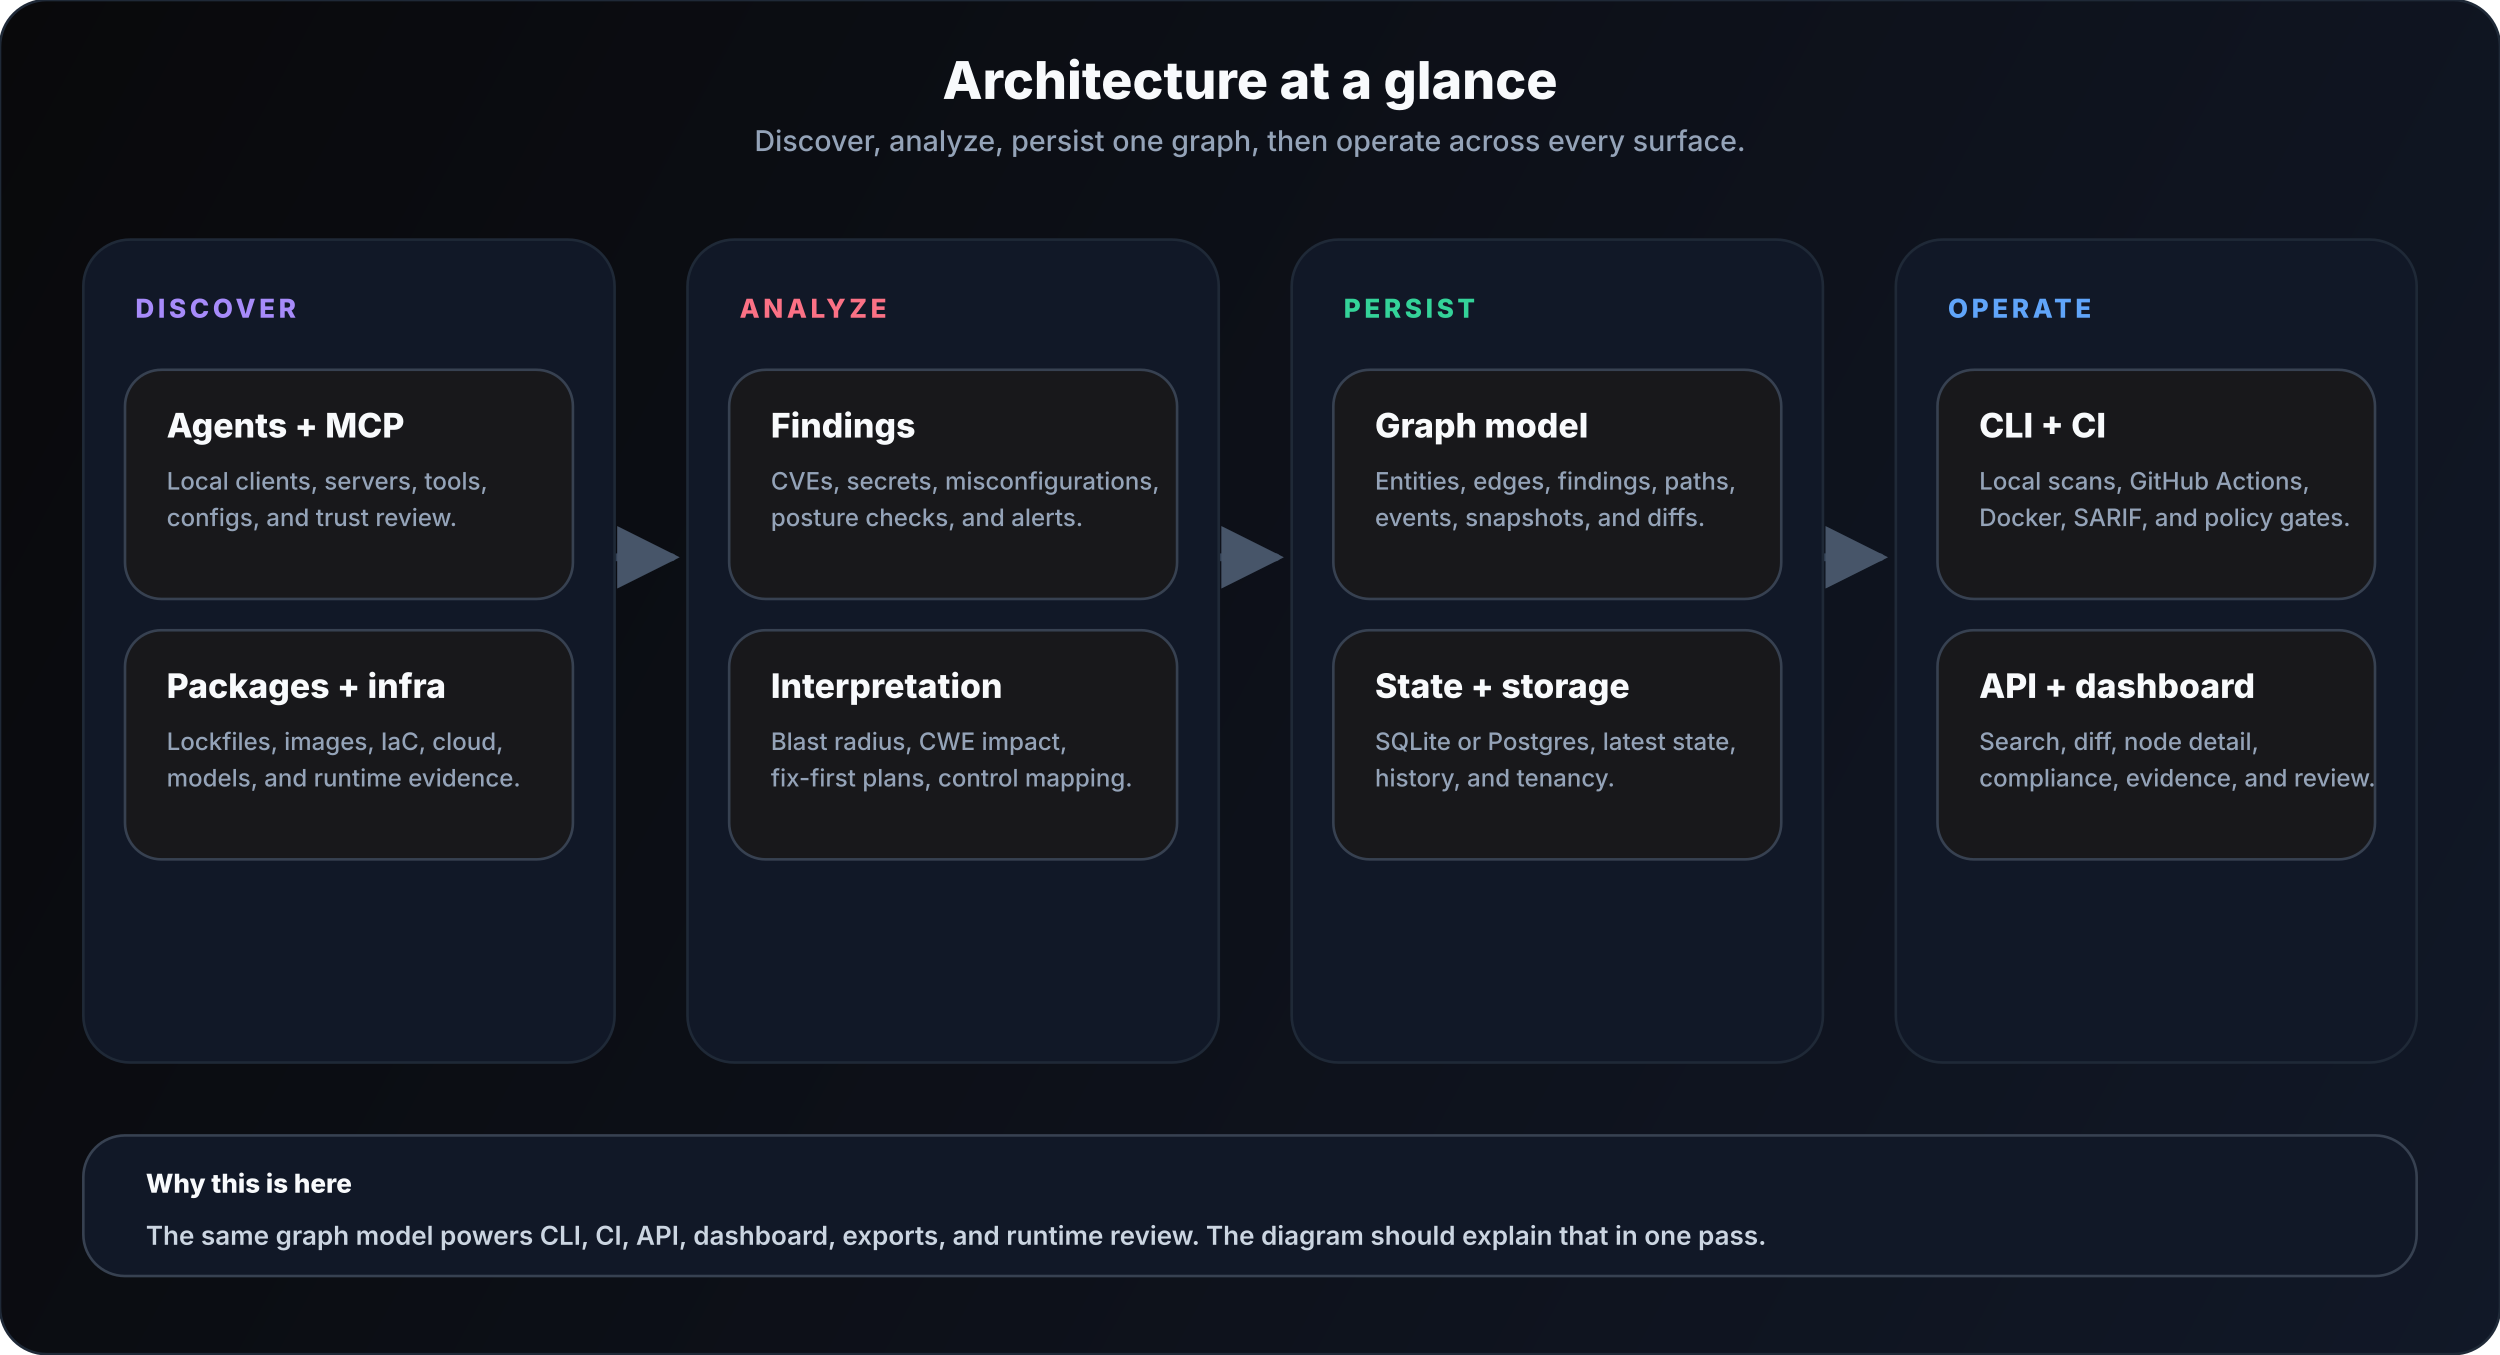
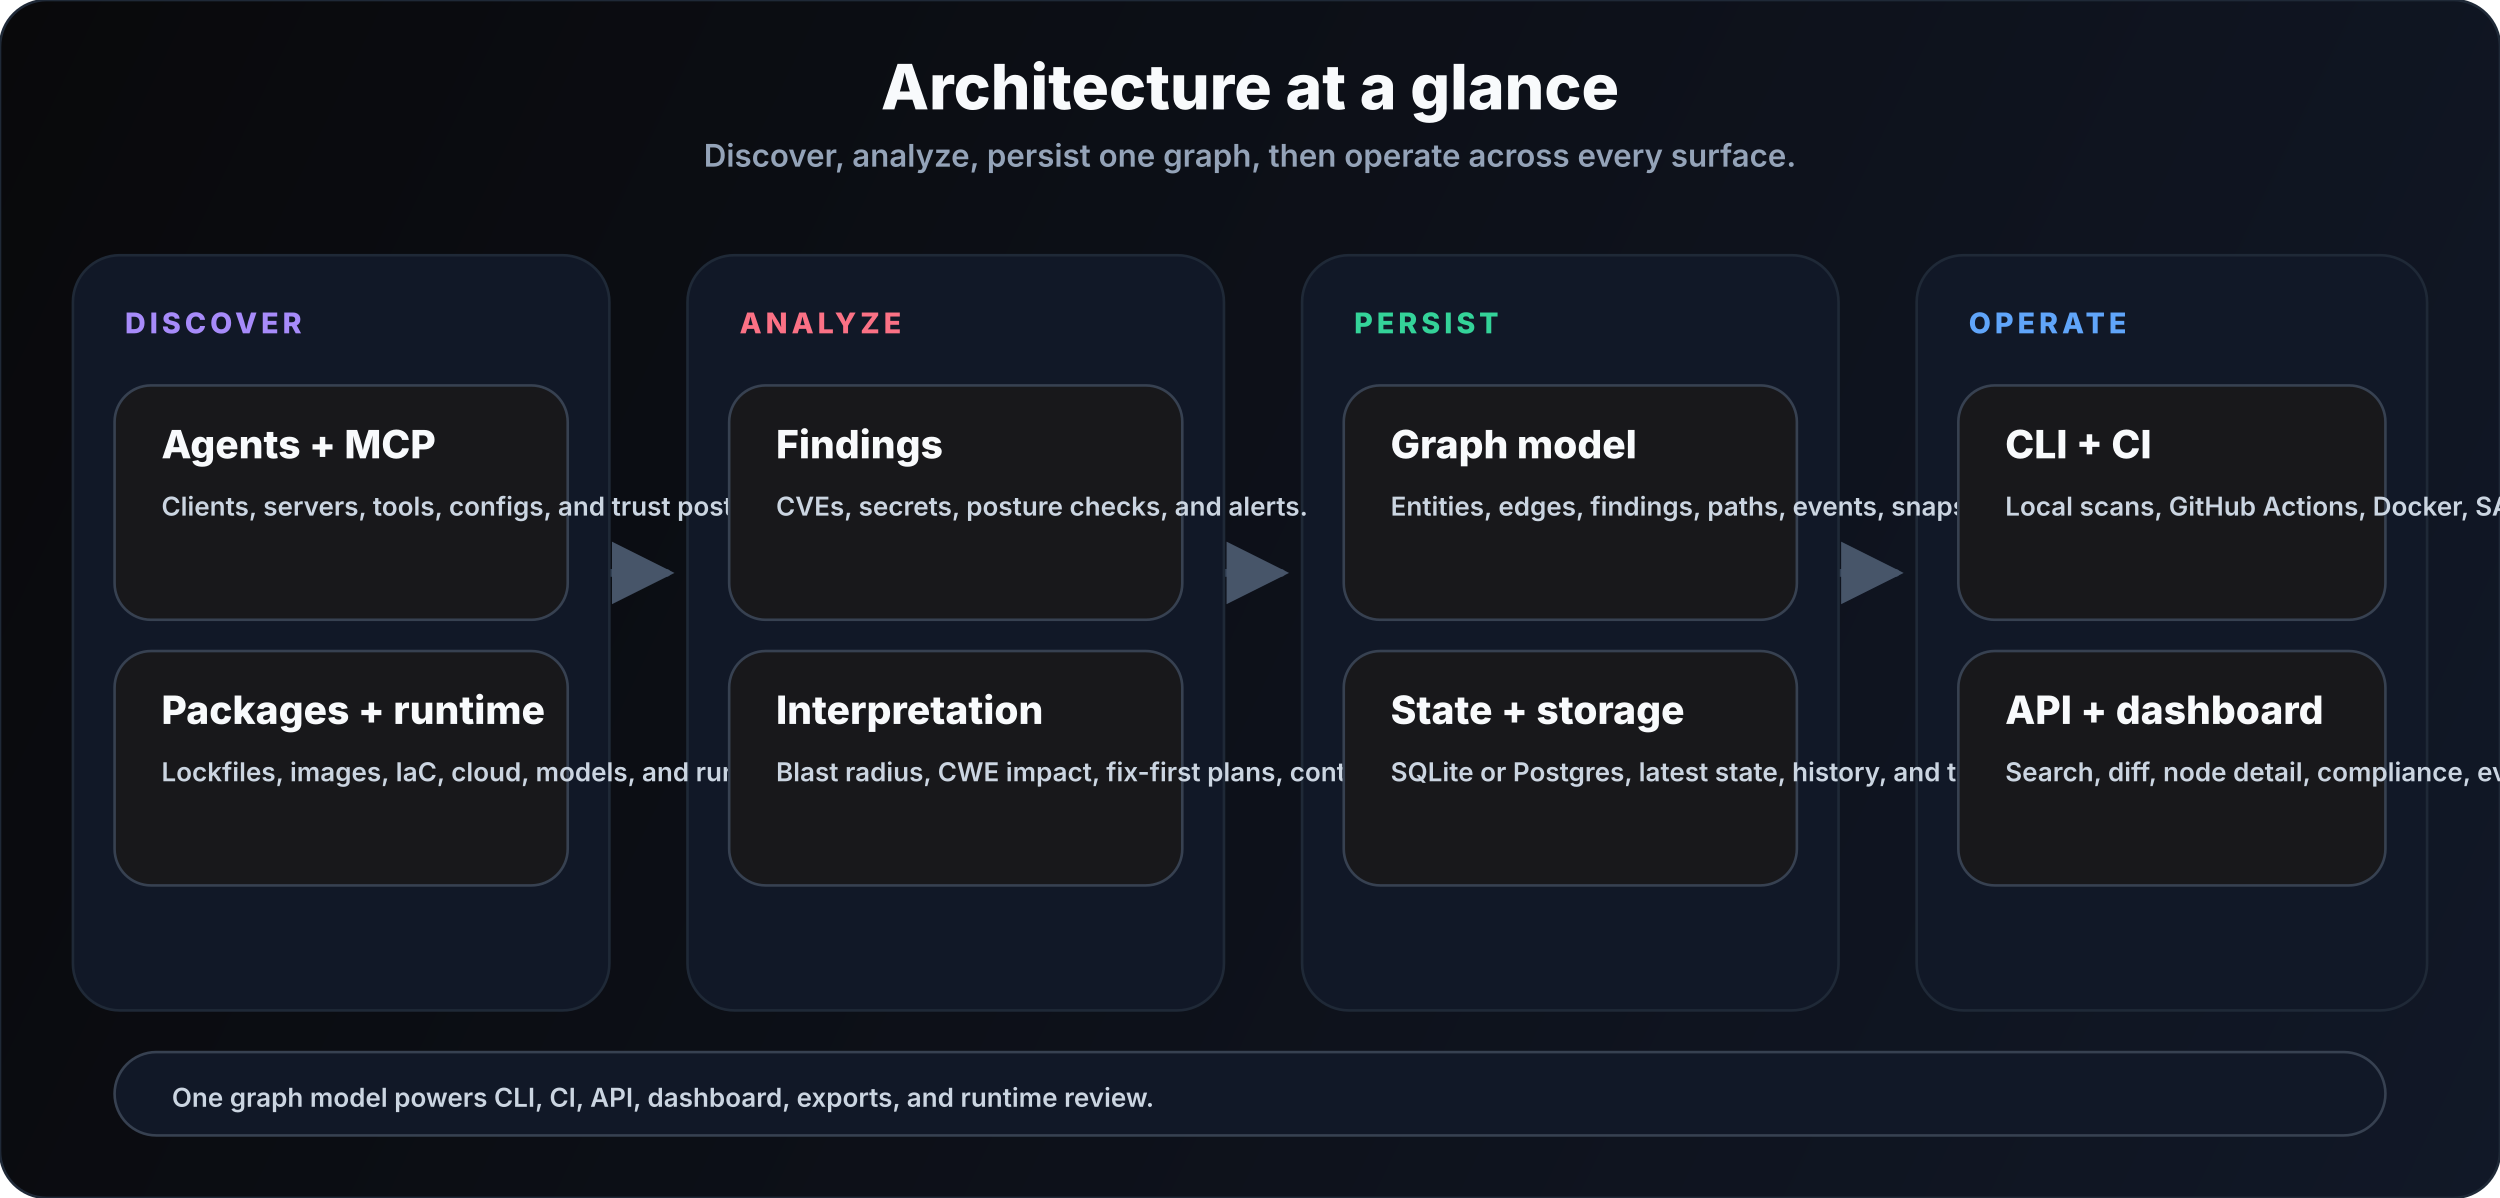
- <svg xmlns="http://www.w3.org/2000/svg" viewBox="0 0 960 520" fill="none">
+ <svg xmlns="http://www.w3.org/2000/svg" viewBox="0 0 960 460" fill="none">
  <style>
    text { font-family: system-ui, -apple-system, "Segoe UI", sans-serif; }
-     .title { font-size: 20px; font-weight: 800; fill: #f8fafc; }
-     .subtitle { font-size: 11px; font-weight: 500; fill: #94a3b8; }
-     .section { font-size: 10px; font-weight: 800; letter-spacing: 0.14em; }
-     .card-title { font-size: 13px; font-weight: 760; fill: #f8fafc; }
-     .copy { font-size: 9.25px; font-weight: 500; fill: #94a3b8; }
-     .footer-title { font-size: 10px; font-weight: 800; fill: #f8fafc; }
-     .footer-copy { font-size: 10px; font-weight: 600; fill: #cbd5e1; }
+     .title { font-size: 24px; font-weight: 800; fill: #f8fafc; }
+     .subtitle { font-size: 12px; font-weight: 600; fill: #94a3b8; }
+     .section { font-size: 11px; font-weight: 800; letter-spacing: 0.14em; }
+     .card-title { font-size: 15px; font-weight: 760; fill: #f8fafc; }
+     .copy { font-size: 10px; font-weight: 600; fill: #cbd5e1; }
  </style>
  <defs>
-     <linearGradient id="bg" x1="0" y1="0" x2="960" y2="520" gradientUnits="userSpaceOnUse">
+     <linearGradient id="bg" x1="0" y1="0" x2="960" y2="460" gradientUnits="userSpaceOnUse">
      <stop stop-color="#09090b" />
      <stop offset="1" stop-color="#111827" />
    </linearGradient>
    <marker id="arrow" viewBox="0 0 8 8" refX="7" refY="4" markerWidth="8" markerHeight="8" orient="auto">
      <path d="M0 0L8 4L0 8Z" fill="#475569" />
    </marker>
  </defs>
-   <rect width="960" height="520" rx="18" fill="url(#bg)" stroke="#1f2937" />
-   <text x="480" y="38" text-anchor="middle" class="title">Architecture at a glance</text>
-   <text x="480" y="58" text-anchor="middle" class="subtitle">Discover, analyze, persist one graph, then operate across every surface.</text>
-   <path d="M236 214H258" stroke="#334155" stroke-width="3" stroke-linecap="round" marker-end="url(#arrow)" />
-   <path d="M468 214H490" stroke="#334155" stroke-width="3" stroke-linecap="round" marker-end="url(#arrow)" />
-   <path d="M700 214H722" stroke="#334155" stroke-width="3" stroke-linecap="round" marker-end="url(#arrow)" />
-   <rect x="32" y="92" width="204" height="316" rx="18" fill="#111827" stroke="#1f2937" />
-   <rect x="264" y="92" width="204" height="316" rx="18" fill="#111827" stroke="#1f2937" />
-   <rect x="496" y="92" width="204" height="316" rx="18" fill="#111827" stroke="#1f2937" />
-   <rect x="728" y="92" width="200" height="316" rx="18" fill="#111827" stroke="#1f2937" />
-   <text x="52" y="122" class="section" fill="#a78bfa">DISCOVER</text>
-   <text x="284" y="122" class="section" fill="#fb7185">ANALYZE</text>
-   <text x="516" y="122" class="section" fill="#34d399">PERSIST</text>
-   <text x="748" y="122" class="section" fill="#60a5fa">OPERATE</text>
-   <rect x="48" y="142" width="172" height="88" rx="14" fill="#18181b" stroke="#374151" />
-   <text x="64" y="168" class="card-title">Agents + MCP</text>
-   <text x="64" y="188" class="copy">
-     <tspan x="64" dy="0">Local clients, servers, tools,</tspan>
-     <tspan x="64" dy="14">configs, and trust review.</tspan>
-   </text>
-   <rect x="48" y="242" width="172" height="88" rx="14" fill="#18181b" stroke="#374151" />
-   <text x="64" y="268" class="card-title">Packages + infra</text>
-   <text x="64" y="288" class="copy">
-     <tspan x="64" dy="0">Lockfiles, images, IaC, cloud,</tspan>
-     <tspan x="64" dy="14">models, and runtime evidence.</tspan>
-   </text>
-   <rect x="280" y="142" width="172" height="88" rx="14" fill="#18181b" stroke="#374151" />
-   <text x="296" y="168" class="card-title">Findings</text>
-   <text x="296" y="188" class="copy">
-     <tspan x="296" dy="0">CVEs, secrets, misconfigurations,</tspan>
-     <tspan x="296" dy="14">posture checks, and alerts.</tspan>
-   </text>
-   <rect x="280" y="242" width="172" height="88" rx="14" fill="#18181b" stroke="#374151" />
-   <text x="296" y="268" class="card-title">Interpretation</text>
-   <text x="296" y="288" class="copy">
-     <tspan x="296" dy="0">Blast radius, CWE impact,</tspan>
-     <tspan x="296" dy="14">fix-first plans, control mapping.</tspan>
-   </text>
-   <rect x="512" y="142" width="172" height="88" rx="14" fill="#18181b" stroke="#374151" />
-   <text x="528" y="168" class="card-title">Graph model</text>
-   <text x="528" y="188" class="copy">
-     <tspan x="528" dy="0">Entities, edges, findings, paths,</tspan>
-     <tspan x="528" dy="14">events, snapshots, and diffs.</tspan>
-   </text>
-   <rect x="512" y="242" width="172" height="88" rx="14" fill="#18181b" stroke="#374151" />
-   <text x="528" y="268" class="card-title">State + storage</text>
-   <text x="528" y="288" class="copy">
-     <tspan x="528" dy="0">SQLite or Postgres, latest state,</tspan>
-     <tspan x="528" dy="14">history, and tenancy.</tspan>
-   </text>
-   <rect x="744" y="142" width="168" height="88" rx="14" fill="#18181b" stroke="#374151" />
-   <text x="760" y="168" class="card-title">CLI + CI</text>
-   <text x="760" y="188" class="copy">
-     <tspan x="760" dy="0">Local scans, GitHub Actions,</tspan>
-     <tspan x="760" dy="14">Docker, SARIF, and policy gates.</tspan>
-   </text>
-   <rect x="744" y="242" width="168" height="88" rx="14" fill="#18181b" stroke="#374151" />
-   <text x="760" y="268" class="card-title">API + dashboard</text>
-   <text x="760" y="288" class="copy">
-     <tspan x="760" dy="0">Search, diff, node detail,</tspan>
-     <tspan x="760" dy="14">compliance, evidence, and review.</tspan>
-   </text>
-   <rect x="32" y="436" width="896" height="54" rx="16" fill="#111827" stroke="#374151" />
-   <text x="56" y="458" class="footer-title">Why this is here</text>
-   <text x="56" y="478" class="footer-copy">The same graph model powers CLI, CI, API, dashboard, exports, and runtime review. The diagram should explain that in one pass.</text>
+   <rect width="960" height="460" rx="18" fill="url(#bg)" stroke="#1f2937" />
+   <text x="480" y="42" text-anchor="middle" class="title">Architecture at a glance</text>
+   <text x="480" y="64" text-anchor="middle" class="subtitle">Discover, analyze, persist one graph, then operate across every surface.</text>
+   <path d="M234 220H256" stroke="#334155" stroke-width="3" stroke-linecap="round" marker-end="url(#arrow)" />
+   <path d="M470 220H492" stroke="#334155" stroke-width="3" stroke-linecap="round" marker-end="url(#arrow)" />
+   <path d="M706 220H728" stroke="#334155" stroke-width="3" stroke-linecap="round" marker-end="url(#arrow)" />
+   <rect x="28" y="98" width="206" height="290" rx="18" fill="#111827" stroke="#1f2937" />
+   <rect x="264" y="98" width="206" height="290" rx="18" fill="#111827" stroke="#1f2937" />
+   <rect x="500" y="98" width="206" height="290" rx="18" fill="#111827" stroke="#1f2937" />
+   <rect x="736" y="98" width="196" height="290" rx="18" fill="#111827" stroke="#1f2937" />
+   <text x="48" y="128" class="section" fill="#a78bfa">DISCOVER</text>
+   <text x="284" y="128" class="section" fill="#fb7185">ANALYZE</text>
+   <text x="520" y="128" class="section" fill="#34d399">PERSIST</text>
+   <text x="756" y="128" class="section" fill="#60a5fa">OPERATE</text>
+   <rect x="44" y="148" width="174" height="90" rx="14" fill="#18181b" stroke="#374151" />
+   <text x="62" y="176" class="card-title">Agents + MCP</text>
+   <text x="62" y="198" class="copy">Clients, servers, tools, configs, and trust posture.</text>
+   <rect x="44" y="250" width="174" height="90" rx="14" fill="#18181b" stroke="#374151" />
+   <text x="62" y="278" class="card-title">Packages + runtime</text>
+   <text x="62" y="300" class="copy">Lockfiles, images, IaC, cloud, models, and runtime evidence.</text>
+   <rect x="280" y="148" width="174" height="90" rx="14" fill="#18181b" stroke="#374151" />
+   <text x="298" y="176" class="card-title">Findings</text>
+   <text x="298" y="198" class="copy">CVEs, secrets, posture checks, and alerts.</text>
+   <rect x="280" y="250" width="174" height="90" rx="14" fill="#18181b" stroke="#374151" />
+   <text x="298" y="278" class="card-title">Interpretation</text>
+   <text x="298" y="300" class="copy">Blast radius, CWE impact, fix-first plans, control mapping.</text>
+   <rect x="516" y="148" width="174" height="90" rx="14" fill="#18181b" stroke="#374151" />
+   <text x="534" y="176" class="card-title">Graph model</text>
+   <text x="534" y="198" class="copy">Entities, edges, findings, paths, events, snapshots, diffs.</text>
+   <rect x="516" y="250" width="174" height="90" rx="14" fill="#18181b" stroke="#374151" />
+   <text x="534" y="278" class="card-title">State + storage</text>
+   <text x="534" y="300" class="copy">SQLite or Postgres, latest state, history, and tenancy.</text>
+   <rect x="752" y="148" width="164" height="90" rx="14" fill="#18181b" stroke="#374151" />
+   <text x="770" y="176" class="card-title">CLI + CI</text>
+   <text x="770" y="198" class="copy">Local scans, GitHub Actions, Docker, SARIF, and policy gates.</text>
+   <rect x="752" y="250" width="164" height="90" rx="14" fill="#18181b" stroke="#374151" />
+   <text x="770" y="278" class="card-title">API + dashboard</text>
+   <text x="770" y="300" class="copy">Search, diff, node detail, compliance, evidence, and review.</text>
+   <rect x="44" y="404" width="872" height="32" rx="16" fill="#111827" stroke="#374151" />
+   <text x="66" y="425" class="copy">One graph model powers CLI, CI, API, dashboard, exports, and runtime review.</text>
</svg>
